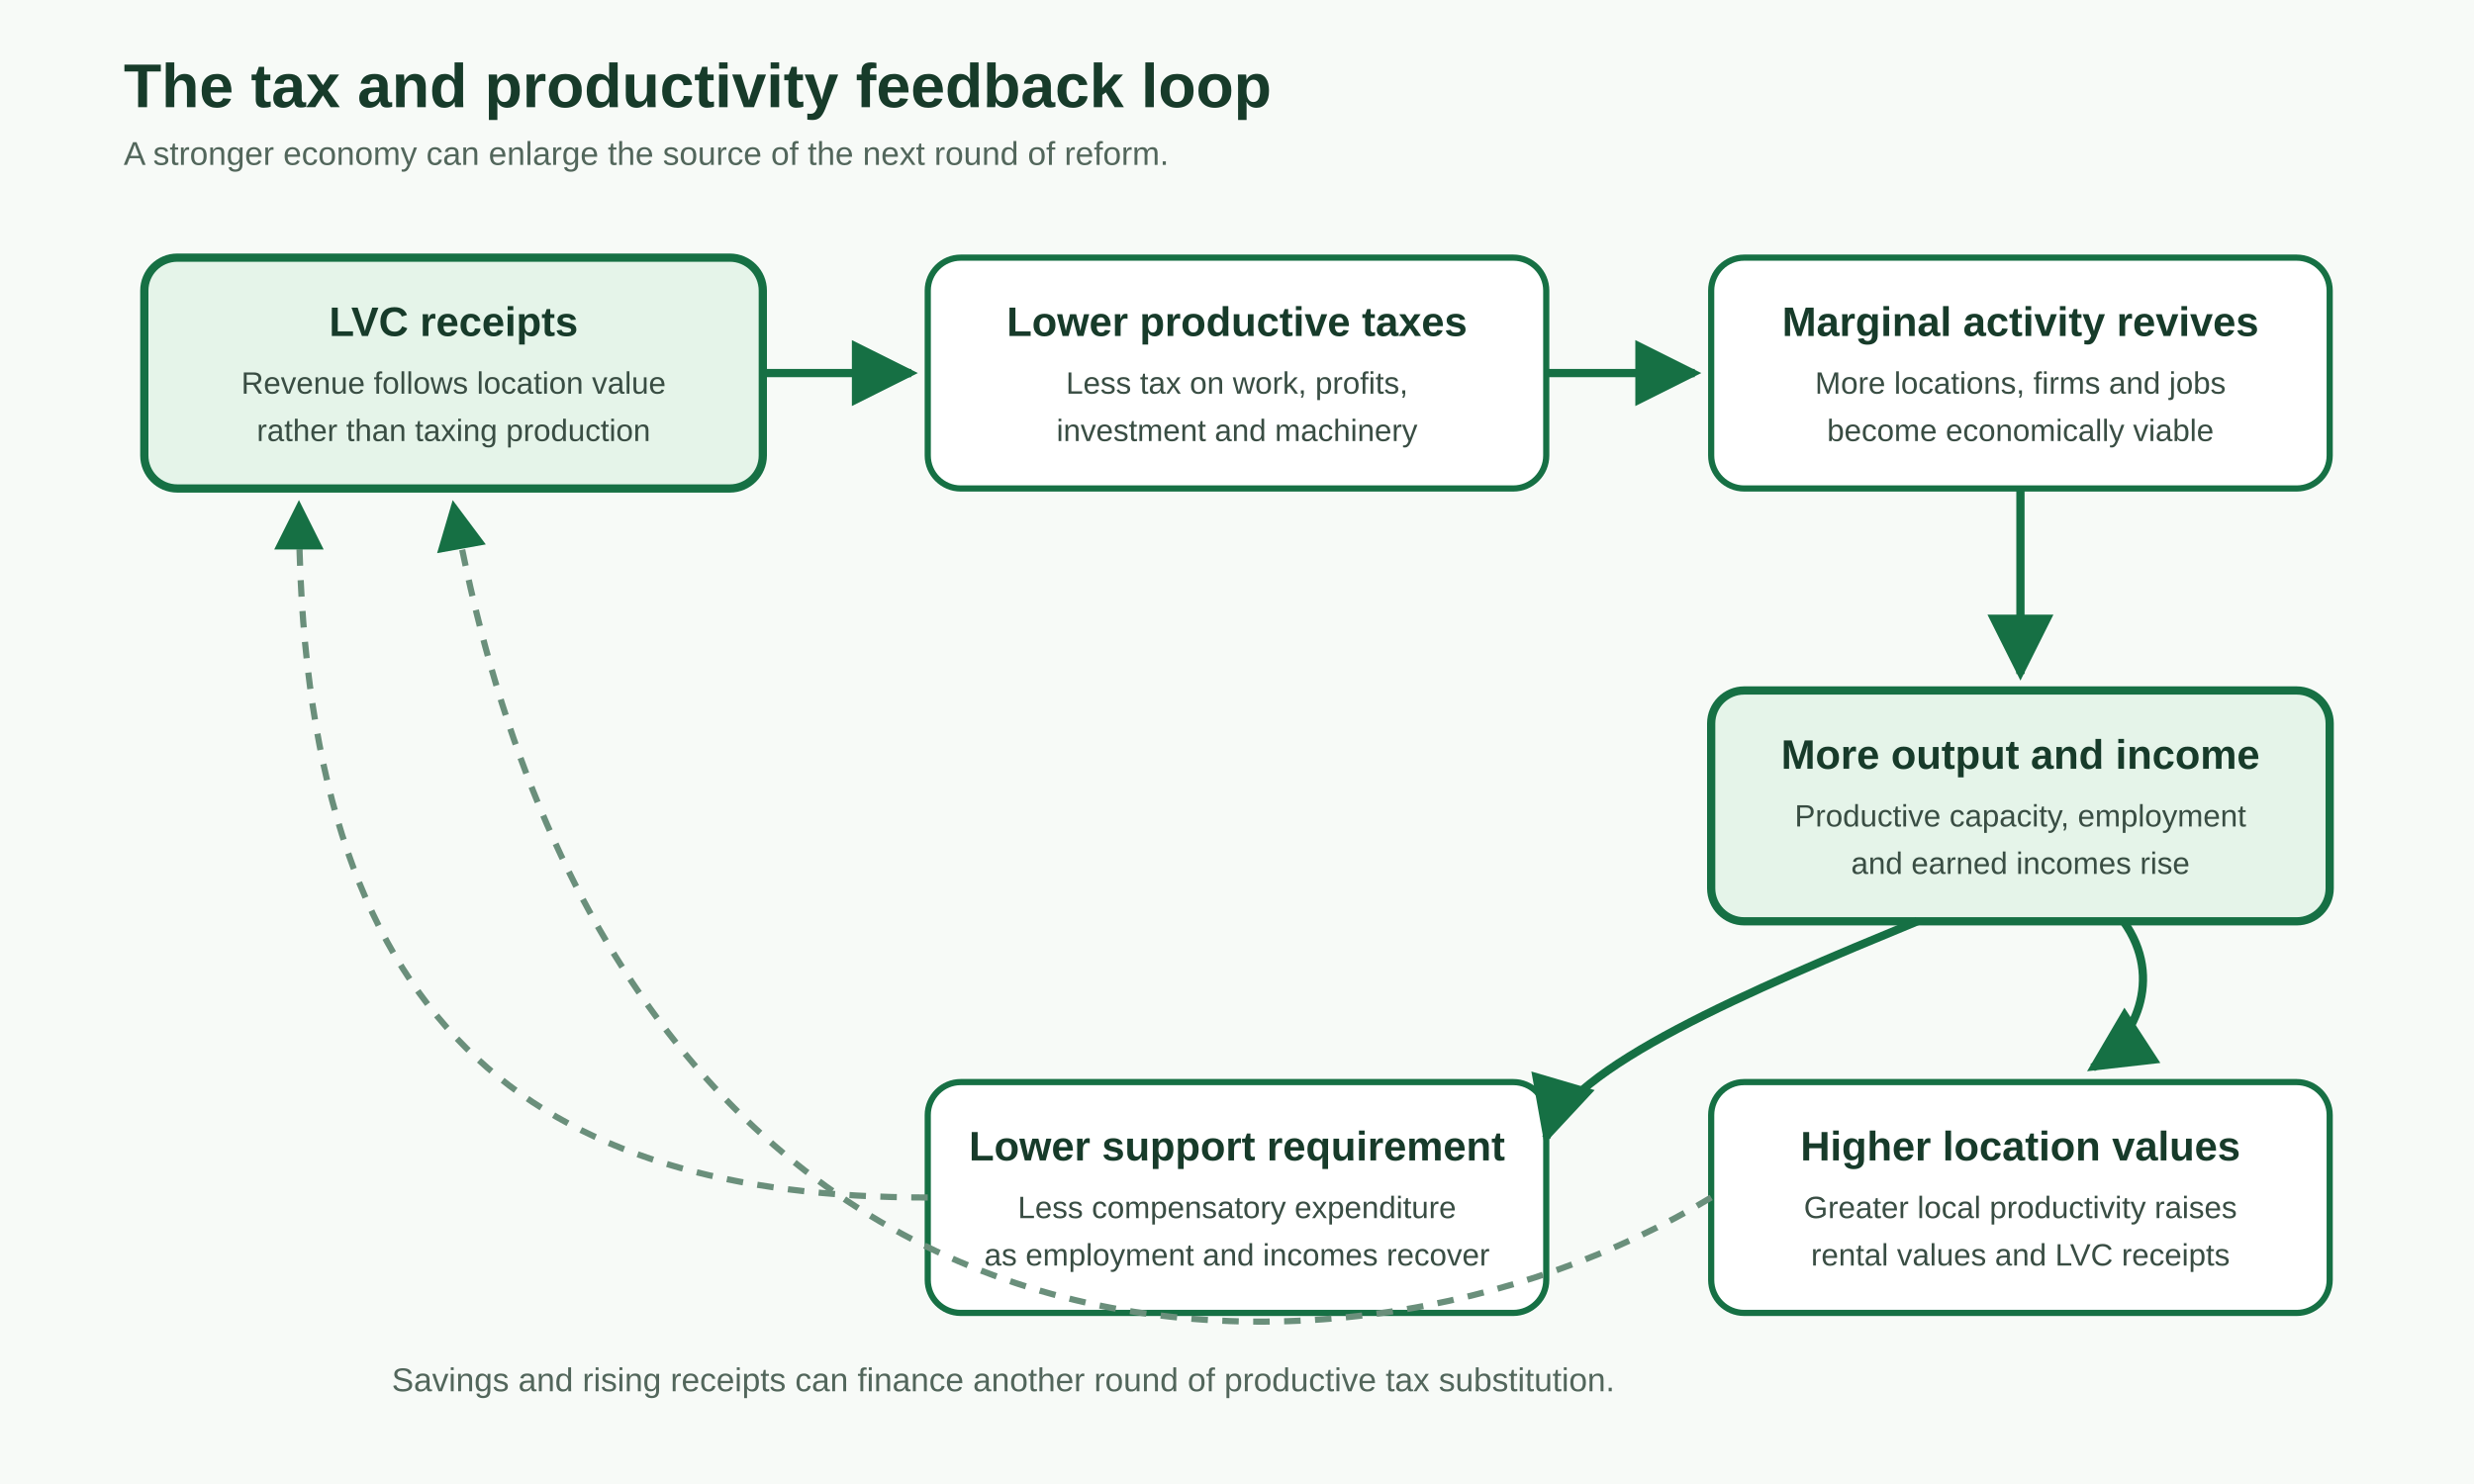
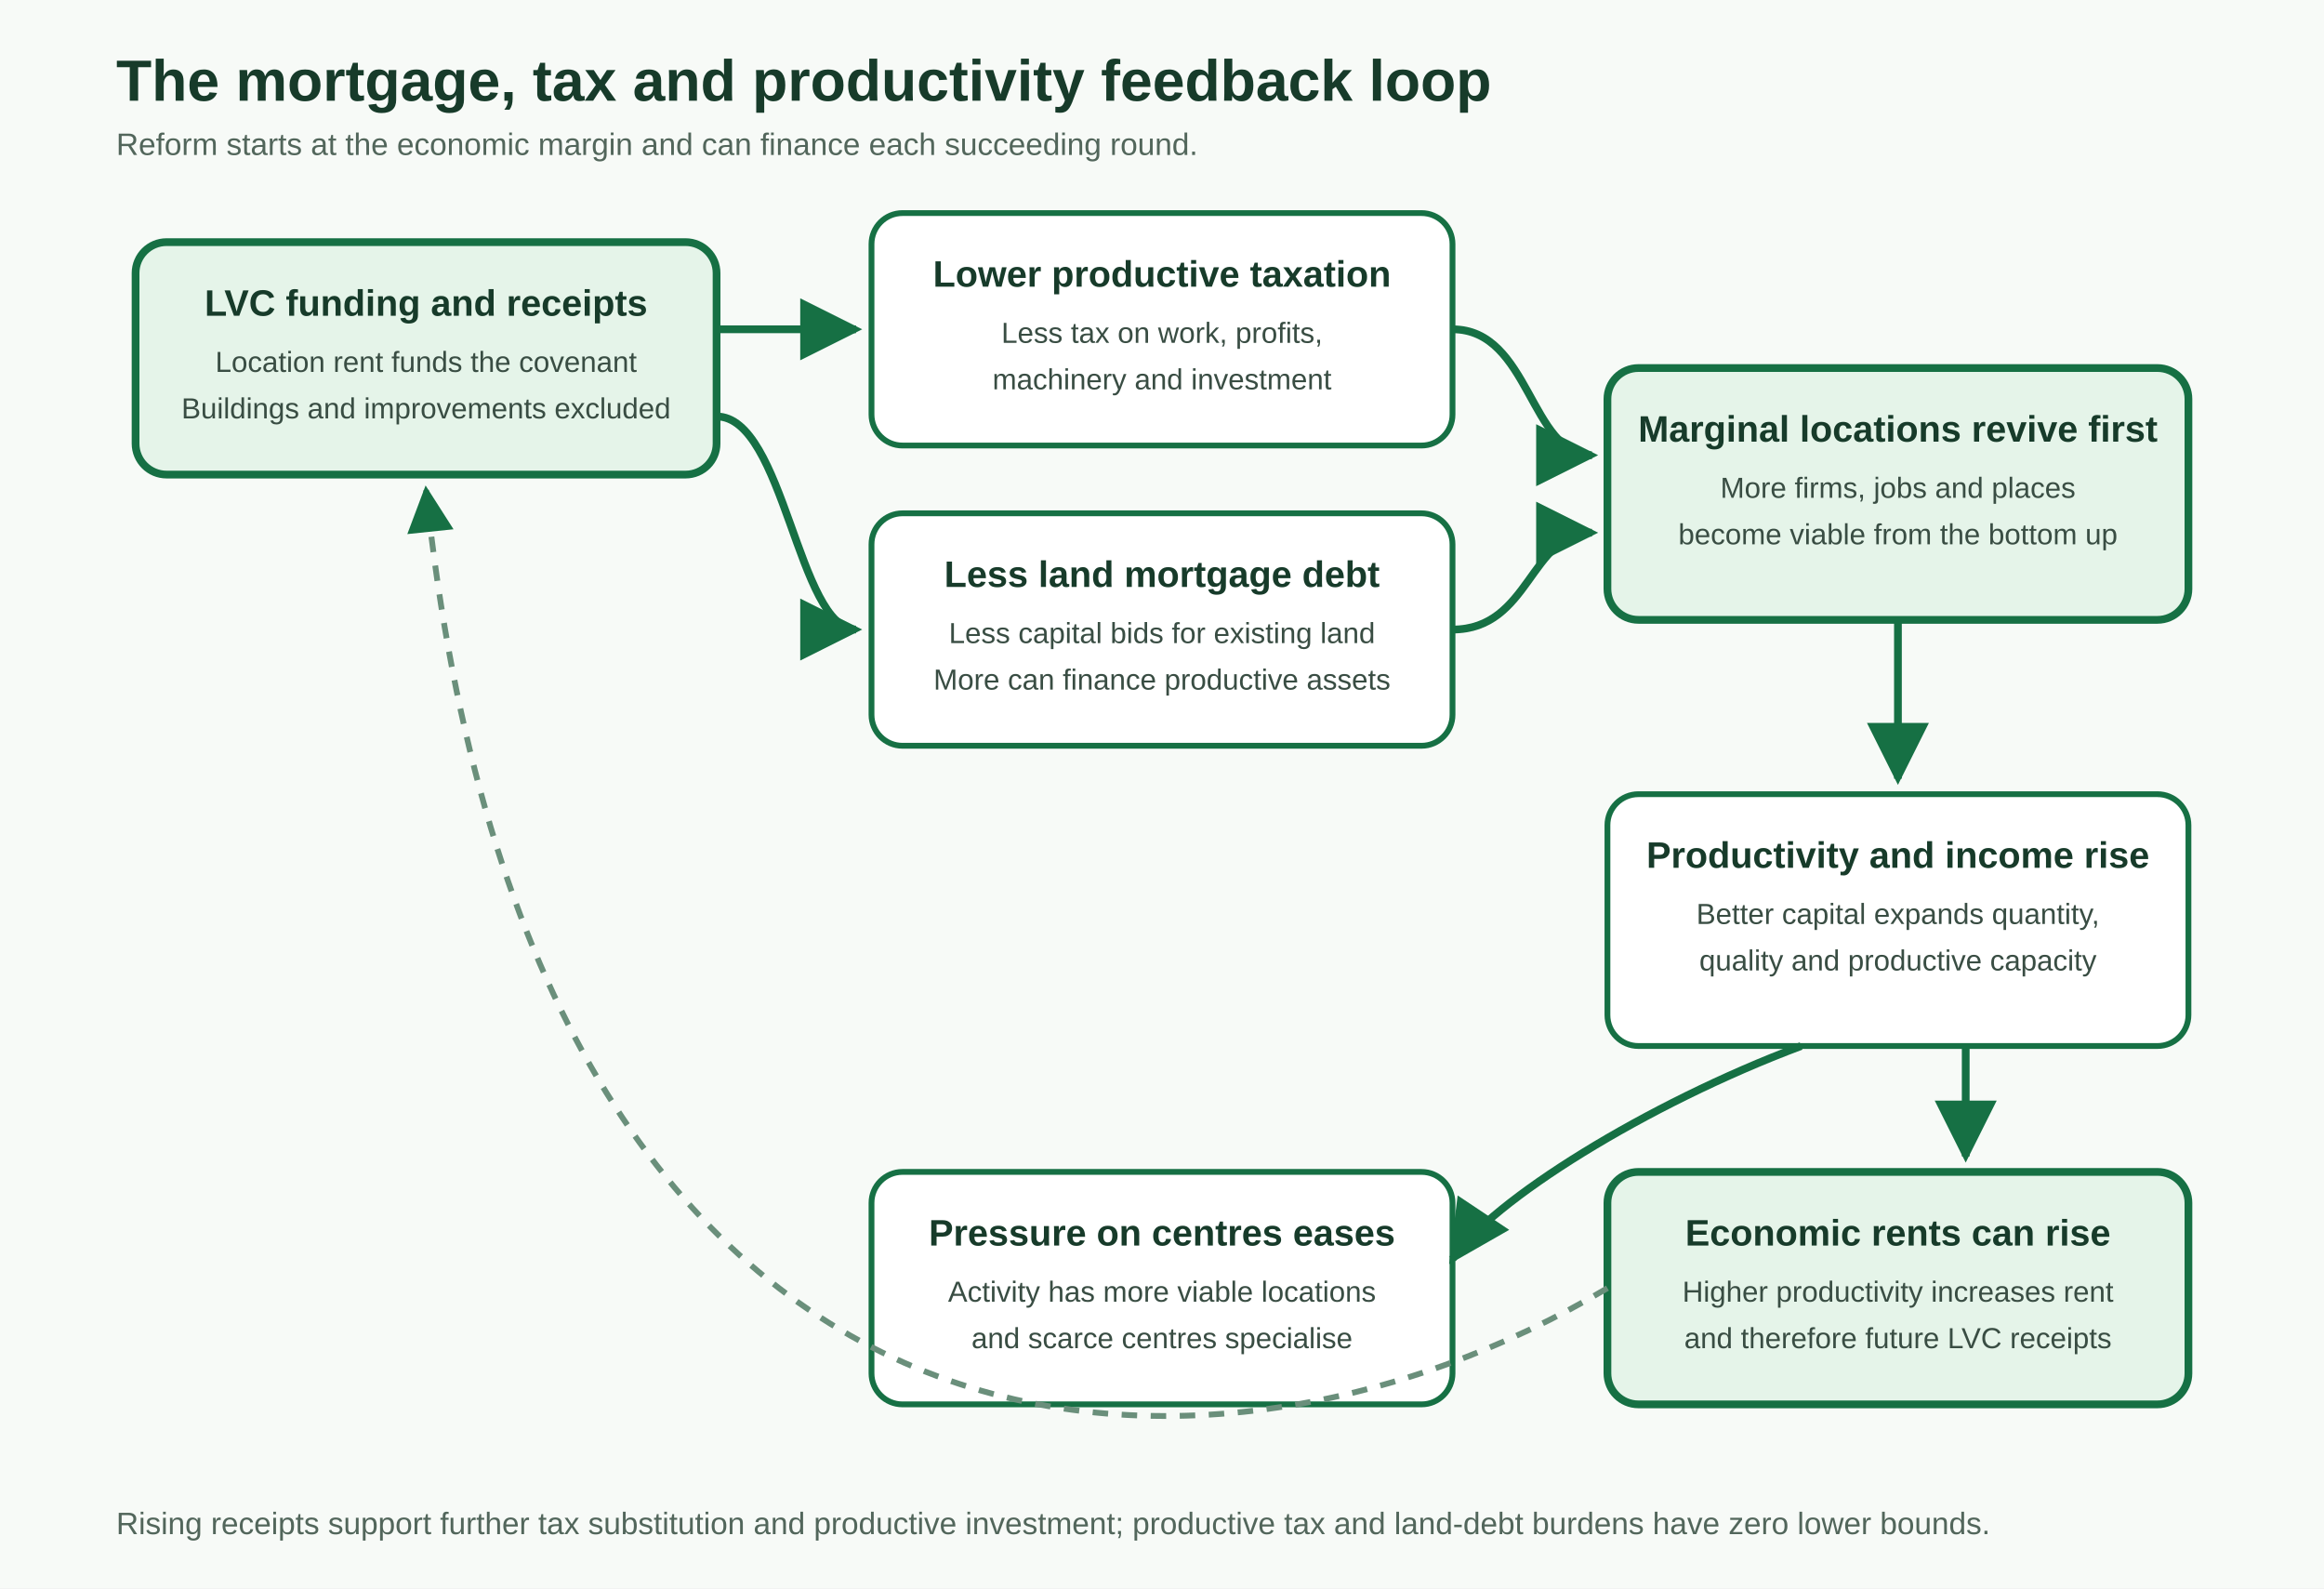
- <svg xmlns="http://www.w3.org/2000/svg" width="1200" height="720" viewBox="0 0 1200 720" role="img" aria-labelledby="title desc">
+ <svg xmlns="http://www.w3.org/2000/svg" width="1200" height="820" viewBox="0 0 1200 820" role="img" aria-labelledby="title desc">
  <defs>
-     <marker id="arrow" viewBox="0 0 10 10" refX="9" refY="5" markerWidth="8" markerHeight="8" orient="auto-start-reverse">
-       <path d="M 0 0 L 10 5 L 0 10 z" fill="#167044" />
+     <marker id="arrow" viewBox="0 0 10 10" refX="9" refY="5" markerWidth="8" markerHeight="8" orient="auto">
+       <path d="M0 0 L10 5 L0 10z" fill="#167044" />
    </marker>
-     <style>
-       .bg{fill:#f7faf7}.box{fill:#fff;stroke:#167044;stroke-width:3}.strong{fill:#e5f4e9;stroke:#167044;stroke-width:4}.title{font:700 30px Arial,sans-serif;fill:#173b2a}.sub{font:16px Arial,sans-serif;fill:#52665b}.head{font:700 20px Arial,sans-serif;fill:#173b2a}.body{font:15px Arial,sans-serif;fill:#394d43}.arrow{fill:none;stroke:#167044;stroke-width:4;marker-end:url(#arrow)}.loop{fill:none;stroke:#6a8f7b;stroke-width:3;stroke-dasharray:8 7;marker-end:url(#arrow)}
-     </style>
+     <style>.bg{fill:#f7faf7}.box{fill:#fff;stroke:#167044;stroke-width:3}.strong{fill:#e5f4e9;stroke:#167044;stroke-width:4}.title{font:700 30px Arial,sans-serif;fill:#173b2a}.sub{font:16px Arial,sans-serif;fill:#52665b}.head{font:700 19px Arial,sans-serif;fill:#173b2a}.body{font:15px Arial,sans-serif;fill:#394d43}.arrow{fill:none;stroke:#167044;stroke-width:4;marker-end:url(#arrow)}.loop{fill:none;stroke:#6a8f7b;stroke-width:3;stroke-dasharray:8 7;marker-end:url(#arrow)}</style>
  </defs>
-   <rect class="bg" width="1200" height="720" />
-   <text x="60" y="52" class="title">The tax and productivity feedback loop</text>
-   <text x="60" y="80" class="sub">A stronger economy can enlarge the source of the next round of reform.</text>
-   <rect x="70" y="125" width="300" height="112" rx="16" class="strong" />
-   <text x="220" y="163" text-anchor="middle" class="head">LVC receipts</text>
-   <text x="220" y="191" text-anchor="middle" class="body">Revenue follows location value</text>
-   <text x="220" y="214" text-anchor="middle" class="body">rather than taxing production</text>
-   <rect x="450" y="125" width="300" height="112" rx="16" class="box" />
-   <text x="600" y="163" text-anchor="middle" class="head">Lower productive taxes</text>
-   <text x="600" y="191" text-anchor="middle" class="body">Less tax on work, profits,</text>
-   <text x="600" y="214" text-anchor="middle" class="body">investment and machinery</text>
-   <rect x="830" y="125" width="300" height="112" rx="16" class="box" />
-   <text x="980" y="163" text-anchor="middle" class="head">Marginal activity revives</text>
-   <text x="980" y="191" text-anchor="middle" class="body">More locations, firms and jobs</text>
-   <text x="980" y="214" text-anchor="middle" class="body">become economically viable</text>
-   <rect x="830" y="335" width="300" height="112" rx="16" class="strong" />
-   <text x="980" y="373" text-anchor="middle" class="head">More output and income</text>
-   <text x="980" y="401" text-anchor="middle" class="body">Productive capacity, employment</text>
-   <text x="980" y="424" text-anchor="middle" class="body">and earned incomes rise</text>
-   <rect x="450" y="525" width="300" height="112" rx="16" class="box" />
-   <text x="600" y="563" text-anchor="middle" class="head">Lower support requirement</text>
-   <text x="600" y="591" text-anchor="middle" class="body">Less compensatory expenditure</text>
-   <text x="600" y="614" text-anchor="middle" class="body">as employment and incomes recover</text>
-   <rect x="830" y="525" width="300" height="112" rx="16" class="box" />
-   <text x="980" y="563" text-anchor="middle" class="head">Higher location values</text>
-   <text x="980" y="591" text-anchor="middle" class="body">Greater local productivity raises</text>
-   <text x="980" y="614" text-anchor="middle" class="body">rental values and LVC receipts</text>
-   <path d="M370 181 H442" class="arrow" />
-   <path d="M750 181 H822" class="arrow" />
-   <path d="M980 237 V327" class="arrow" />
-   <path d="M930 447 C850 480 760 518 750 552" class="arrow" />
-   <path d="M1030 447 C1050 475 1035 505 1015 518" class="arrow" />
-   <path d="M450 581 C260 581 145 500 145 245" class="loop" />
-   <path d="M830 581 C650 690 300 690 220 245" class="loop" />
-   <text x="190" y="675" class="sub">Savings and rising receipts can finance another round of productive tax substitution.</text>
+   <rect class="bg" width="1200" height="820" />
+   <text x="60" y="52" class="title">The mortgage, tax and productivity feedback loop</text>
+   <text x="60" y="80" class="sub">Reform starts at the economic margin and can finance each succeeding round.</text>
+   <rect x="70" y="125" width="300" height="120" rx="16" class="strong" />
+   <text x="220" y="163" text-anchor="middle" class="head">LVC funding and receipts</text>
+   <text x="220" y="192" text-anchor="middle" class="body">Location rent funds the covenant</text>
+   <text x="220" y="216" text-anchor="middle" class="body">Buildings and improvements excluded</text>
+   <rect x="450" y="110" width="300" height="120" rx="16" class="box" />
+   <text x="600" y="148" text-anchor="middle" class="head">Lower productive taxation</text>
+   <text x="600" y="177" text-anchor="middle" class="body">Less tax on work, profits,</text>
+   <text x="600" y="201" text-anchor="middle" class="body">machinery and investment</text>
+   <rect x="450" y="265" width="300" height="120" rx="16" class="box" />
+   <text x="600" y="303" text-anchor="middle" class="head">Less land mortgage debt</text>
+   <text x="600" y="332" text-anchor="middle" class="body">Less capital bids for existing land</text>
+   <text x="600" y="356" text-anchor="middle" class="body">More can finance productive assets</text>
+   <rect x="830" y="190" width="300" height="130" rx="16" class="strong" />
+   <text x="980" y="228" text-anchor="middle" class="head">Marginal locations revive first</text>
+   <text x="980" y="257" text-anchor="middle" class="body">More firms, jobs and places</text>
+   <text x="980" y="281" text-anchor="middle" class="body">become viable from the bottom up</text>
+   <rect x="830" y="410" width="300" height="130" rx="16" class="box" />
+   <text x="980" y="448" text-anchor="middle" class="head">Productivity and income rise</text>
+   <text x="980" y="477" text-anchor="middle" class="body">Better capital expands quantity,</text>
+   <text x="980" y="501" text-anchor="middle" class="body">quality and productive capacity</text>
+   <rect x="450" y="605" width="300" height="120" rx="16" class="box" />
+   <text x="600" y="643" text-anchor="middle" class="head">Pressure on centres eases</text>
+   <text x="600" y="672" text-anchor="middle" class="body">Activity has more viable locations</text>
+   <text x="600" y="696" text-anchor="middle" class="body">and scarce centres specialise</text>
+   <rect x="830" y="605" width="300" height="120" rx="16" class="strong" />
+   <text x="980" y="643" text-anchor="middle" class="head">Economic rents can rise</text>
+   <text x="980" y="672" text-anchor="middle" class="body">Higher productivity increases rent</text>
+   <text x="980" y="696" text-anchor="middle" class="body">and therefore future LVC receipts</text>
+   <path d="M370 170 H442" class="arrow" />
+   <path d="M370 215 C405 215 412 325 442 325" class="arrow" />
+   <path d="M750 170 C790 170 790 235 822 235" class="arrow" />
+   <path d="M750 325 C790 325 790 275 822 275" class="arrow" />
+   <path d="M980 320 V402" class="arrow" />
+   <path d="M930 540 C850 570 770 620 750 650" class="arrow" />
+   <path d="M1015 540 V597" class="arrow" />
+   <path d="M830 665 C620 790 275 780 220 253" class="loop" />
+   <text x="60" y="792" class="sub">Rising receipts support further tax substitution and productive investment; productive tax and land-debt burdens have zero lower bounds.</text>
</svg>
